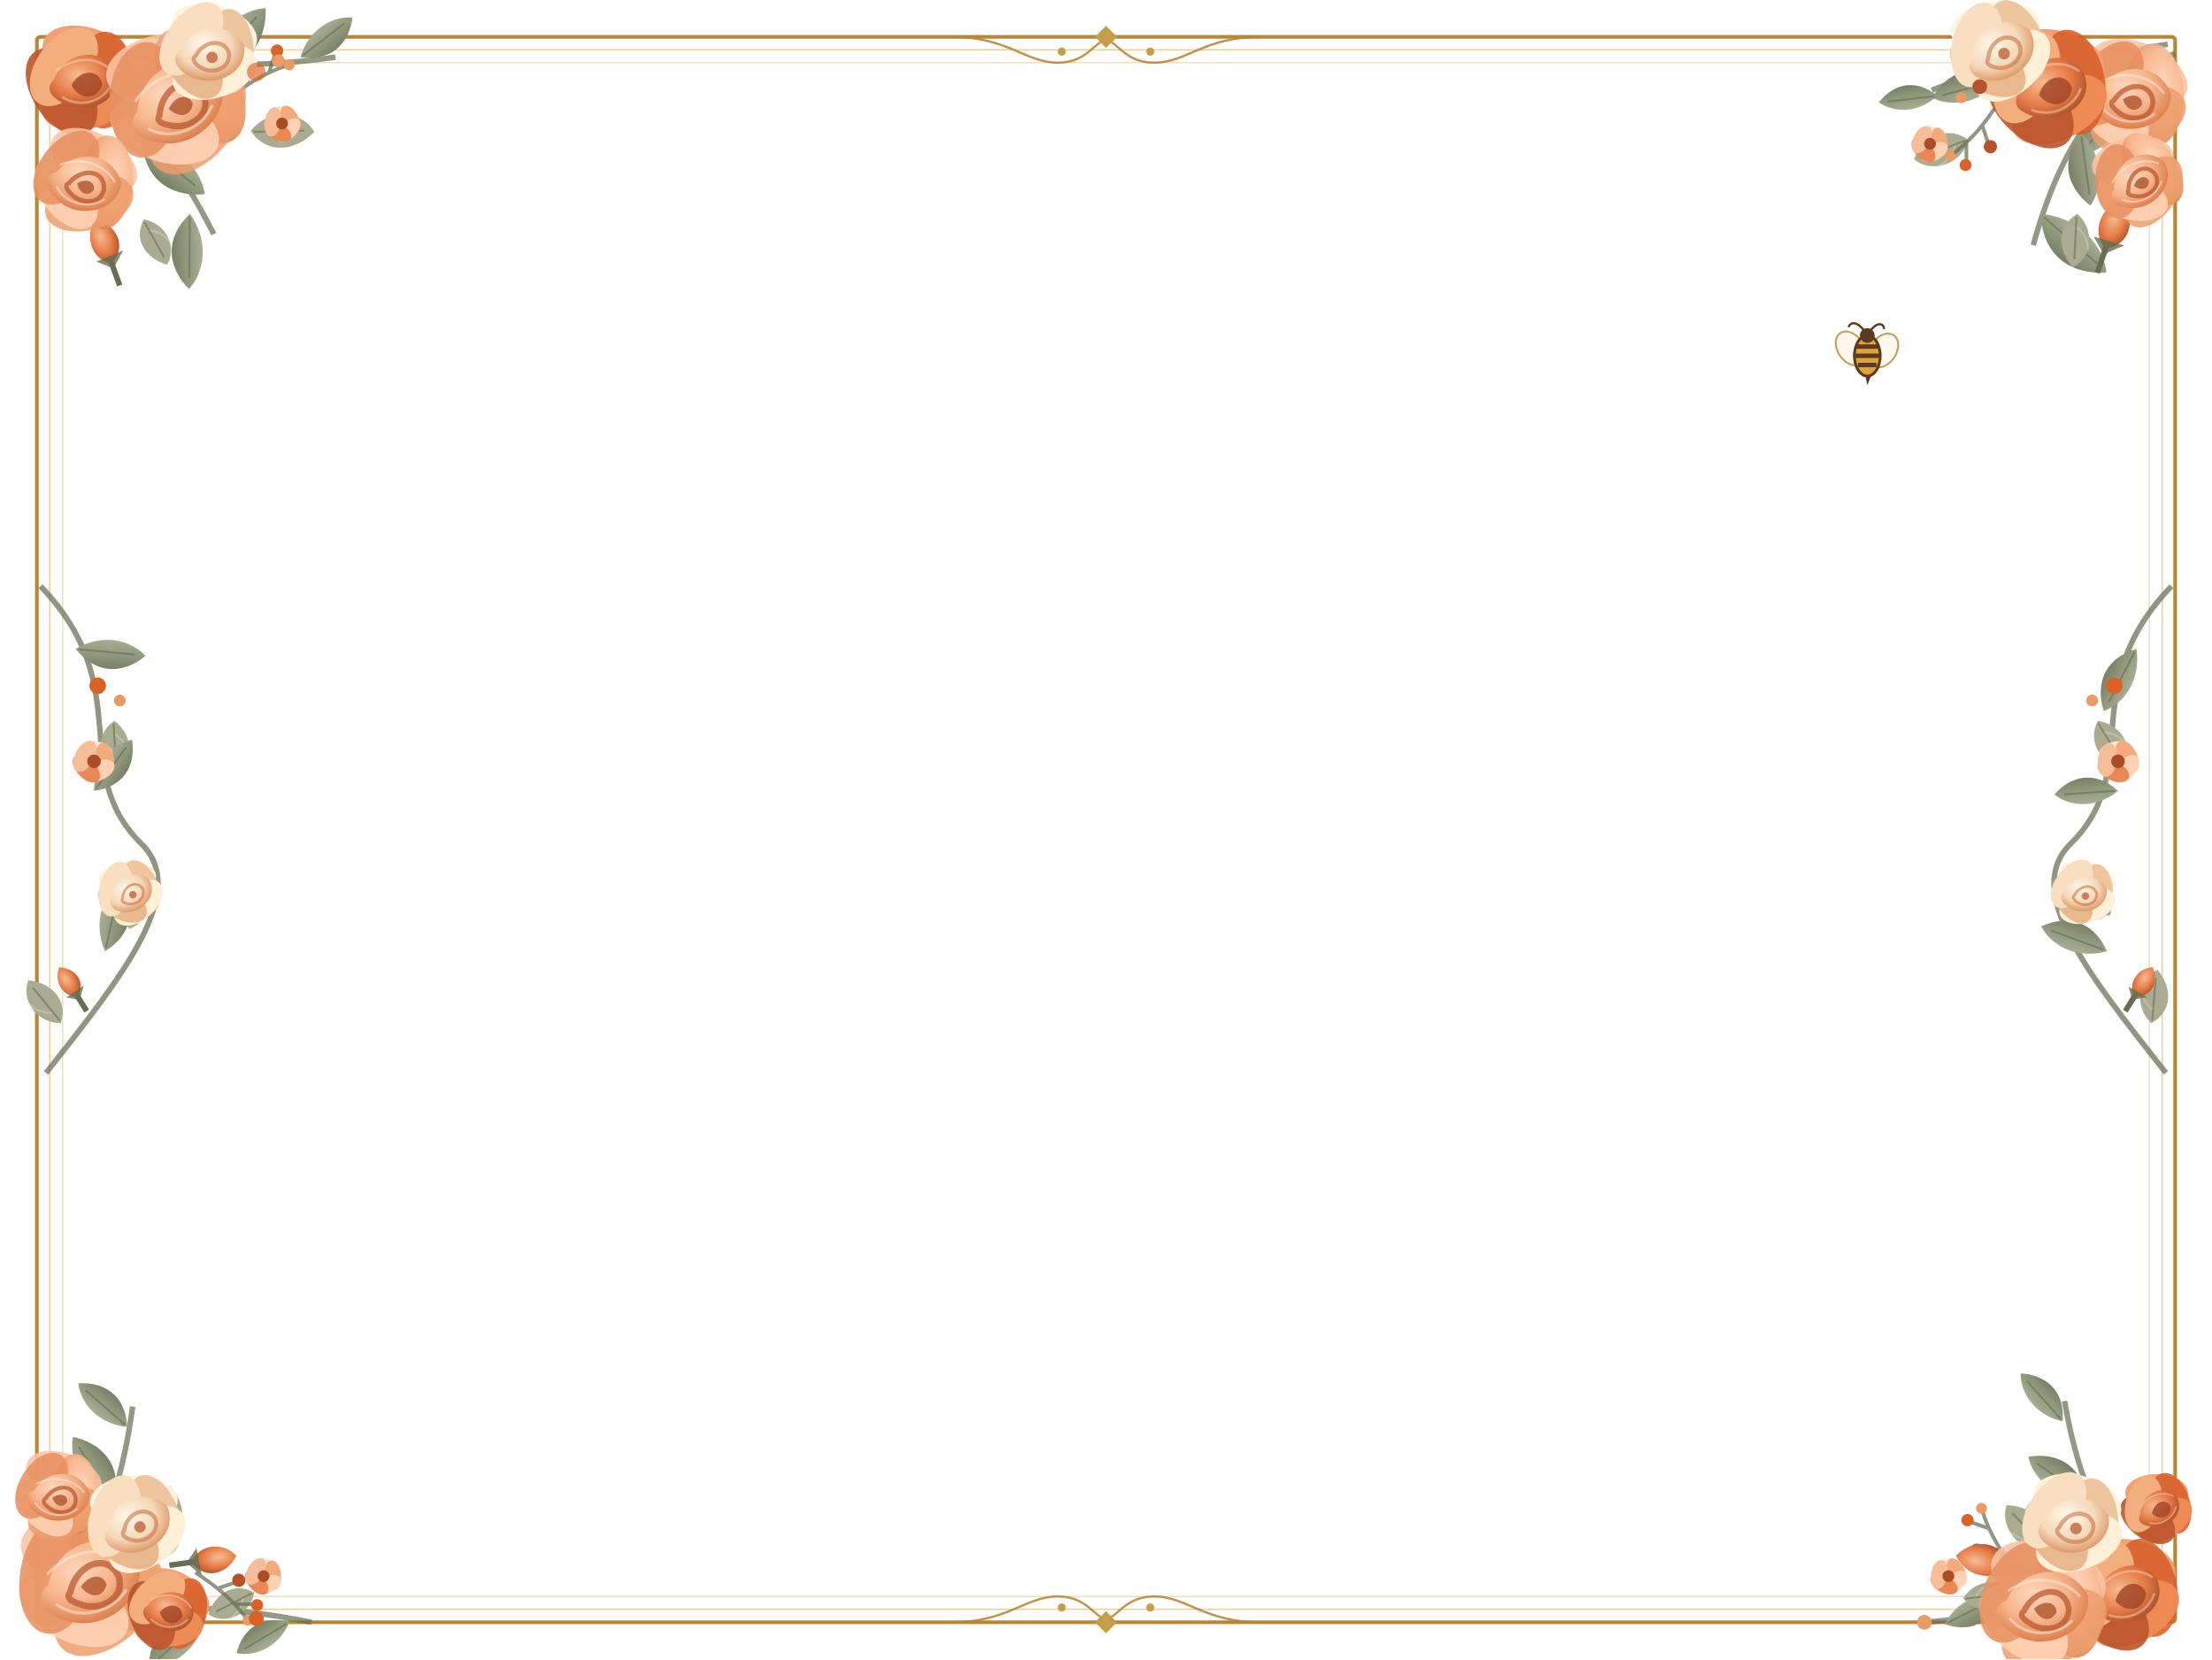
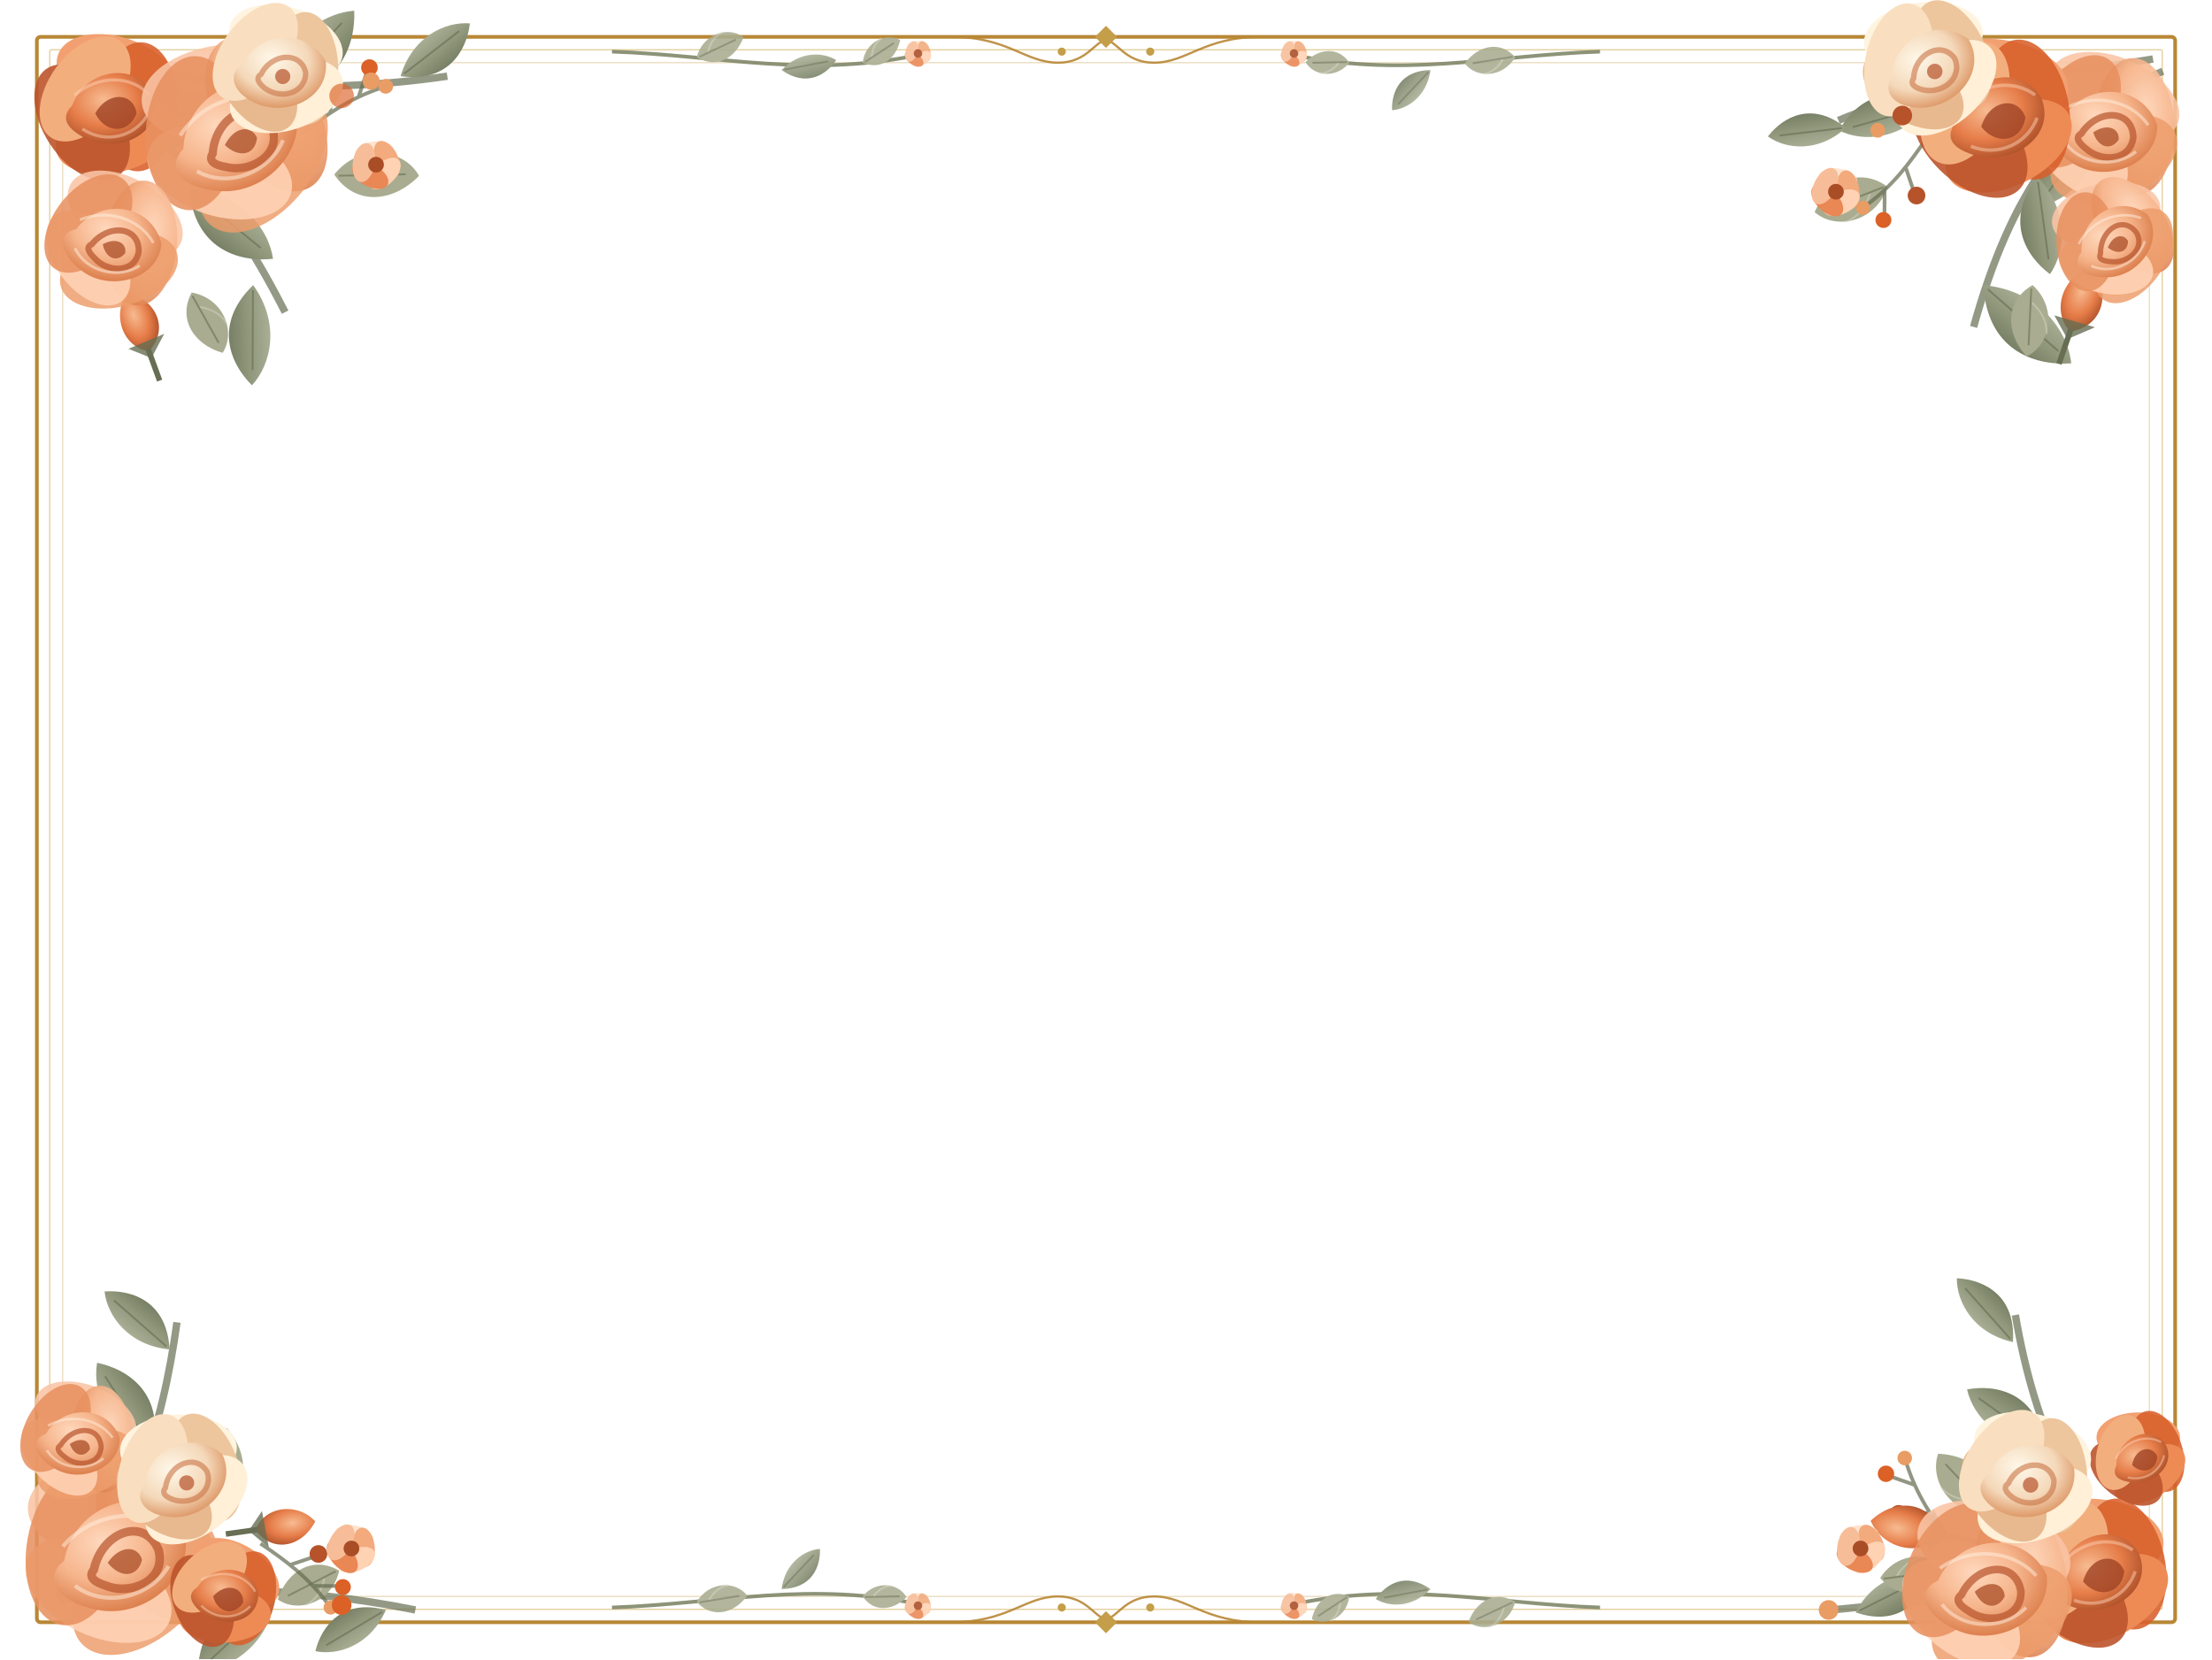
<svg xmlns="http://www.w3.org/2000/svg" viewBox="0 0 1200 900" preserveAspectRatio="none">
  <defs>
    <radialGradient id="peach" cx="38%" cy="35%" r="70%">
      <stop offset="0" stop-color="#ffd8bd" />
      <stop offset="0.52" stop-color="#f6b58c" />
      <stop offset="1" stop-color="#d97845" />
    </radialGradient>
    <radialGradient id="coral" cx="42%" cy="38%" r="68%">
      <stop offset="0" stop-color="#f7bb91" />
      <stop offset="0.55" stop-color="#e67d49" />
      <stop offset="1" stop-color="#a94d27" />
    </radialGradient>
    <linearGradient id="leaf-paint" x1="0" y1="0" x2="1" y2="1">
      <stop stop-color="#c6c9b3" />
      <stop offset="0.55" stop-color="#8f967a" />
      <stop offset="1" stop-color="#59634a" />
    </linearGradient>
    <radialGradient id="cream" cx="38%" cy="34%" r="72%">
      <stop offset="0" stop-color="#fff8e9" />
      <stop offset="0.58" stop-color="#f4d8b9" />
      <stop offset="1" stop-color="#d98c58" />
    </radialGradient>
    <filter id="petal-depth" x="-35%" y="-35%" width="170%" height="180%" color-interpolation-filters="sRGB">
      <feGaussianBlur in="SourceAlpha" stdDeviation="1.4" result="petal-blur" />
      <feOffset in="petal-blur" dy="2.1" result="petal-offset" />
      <feColorMatrix in="petal-offset" type="matrix" values="0 0 0 0 0.36 0 0 0 0 0.18 0 0 0 0 0.08 0 0 0 .28 0" result="petal-shadow" />
      <feMerge>
        <feMergeNode in="petal-shadow" />
        <feMergeNode in="SourceGraphic" />
      </feMerge>
    </filter>
    <g id="leaf">
      <path d="M0 0C9-19 27-24 39-21C35-7 23 7 0 0Z" fill="url(#leaf-paint)" />
      <path d="M2-1L33-18" fill="none" stroke="#676e53" stroke-width="1" vector-effect="non-scaling-stroke" opacity=".65" />
    </g>
    <g id="round-leaf">
      <path d="M0 0C7-17 27-20 37-10C29 5 13 11 0 0Z" fill="#a9ac90" />
      <path d="M2 0L31-9" fill="none" stroke="#676e53" stroke-width="1" vector-effect="non-scaling-stroke" opacity=".6" />
      <path d="M9-3C12-10 16-14 22-16" fill="none" stroke="#d8dac8" stroke-width="1" vector-effect="non-scaling-stroke" opacity=".45" />
    </g>
    <g id="peach-rose">
      <ellipse rx="31" ry="18" transform="rotate(7) translate(0 -15)" fill="#f9c4a4" opacity=".88" />
      <ellipse rx="31" ry="18" transform="rotate(72) translate(0 -15)" fill="url(#peach)" opacity=".9" />
      <ellipse rx="30" ry="18" transform="rotate(142) translate(0 -15)" fill="#ed9d6b" opacity=".84" />
      <ellipse rx="27" ry="16" transform="rotate(210) translate(0 -14)" fill="#ffd3b5" opacity=".88" />
      <ellipse rx="28" ry="17" transform="rotate(286) translate(0 -14)" fill="#e8905f" opacity=".86" />
      <path d="M-18 1C-13-18 12-25 24-8C29 9 9 24-8 19C-22 15-26 6-18 1Z" fill="url(#peach)" />
      <path d="M-8 5C-4-8 11-12 15 0C17 11 4 15-4 11C-9 9-10 7-8 5Z" fill="none" stroke="#b6532b" stroke-width="3" opacity=".7" />
      <path d="M-3 3C2-3 8-2 9 3C7 9 1 9-3 3Z" fill="#a94d27" opacity=".75" />
      <path d="M-18-4C-8-14 9-16 20-7M-15 10C-5 19 11 16 18 6" fill="none" stroke="#fff0df" stroke-width="1.4" opacity=".5" />
    </g>
    <g id="coral-rose">
      <ellipse rx="25" ry="15" transform="rotate(20) translate(0 -12)" fill="#f2a071" />
      <ellipse rx="25" ry="15" transform="rotate(92) translate(0 -12)" fill="#d85f2b" opacity=".88" />
      <ellipse rx="24" ry="14" transform="rotate(165) translate(0 -12)" fill="#ee8b55" />
      <ellipse rx="25" ry="15" transform="rotate(237) translate(0 -12)" fill="#bd542c" opacity=".9" />
      <ellipse rx="23" ry="14" transform="rotate(306) translate(0 -11)" fill="#f3ae7e" />
      <path d="M-14 0C-8-16 14-17 18-2C20 12 3 19-10 12C-17 8-18 4-14 0Z" fill="url(#coral)" />
      <path d="M-5 3C0-6 10-5 11 3C8 11-1 11-5 3Z" fill="#9f4425" opacity=".8" />
      <path d="M-13-4C-4-12 9-12 16-4M-10 9C-1 15 10 12 15 4" fill="none" stroke="#ffd8bd" stroke-width="1.2" opacity=".45" />
    </g>
    <g id="cream-rose">
      <ellipse rx="27" ry="16" transform="rotate(5) translate(0 -13)" fill="#fff4df" />
      <ellipse rx="26" ry="15" transform="rotate(77) translate(0 -13)" fill="#edc69e" />
      <ellipse rx="27" ry="16" transform="rotate(150) translate(0 -13)" fill="#fff0d7" />
      <ellipse rx="25" ry="15" transform="rotate(223) translate(0 -12)" fill="#e8b98f" />
      <ellipse rx="26" ry="15" transform="rotate(295) translate(0 -13)" fill="#f9dfc0" />
      <path d="M-16 1C-12-16 10-21 21-8C26 7 11 20-5 18C-18 16-23 7-16 1Z" fill="url(#cream)" />
      <path d="M-7 4C-4-7 9-10 13-1C15 8 5 14-4 10C-8 8-9 6-7 4Z" fill="none" stroke="#c87042" stroke-width="2.5" opacity=".58" />
      <circle cx="3" cy="3" r="3.5" fill="#b6532b" opacity=".7" />
    </g>
    <g id="small-blossom">
      <ellipse rx="8" ry="4.5" transform="rotate(0) translate(0 -5)" fill="#ffe4cf" />
      <ellipse rx="8" ry="4.5" transform="rotate(72) translate(0 -5)" fill="#f3aa7c" />
      <ellipse rx="8" ry="4.5" transform="rotate(144) translate(0 -5)" fill="#ffd2b3" />
      <ellipse rx="8" ry="4.5" transform="rotate(216) translate(0 -5)" fill="#e98755" />
      <ellipse rx="8" ry="4.5" transform="rotate(288) translate(0 -5)" fill="#f7bd98" />
      <circle r="3.2" fill="#a94d27" />
    </g>
    <g id="berry-sprig">
      <path d="M0 0C12-12 24-23 41-31M15-14L13-29M29-24L32-39" fill="none" stroke="#676e53" stroke-width="2" vector-effect="non-scaling-stroke" opacity=".72" />
      <circle cx="12" cy="-31" r="5" fill="#b6532b" />
      <circle cx="33" cy="-41" r="4.5" fill="#db6126" />
      <circle cx="43" cy="-32" r="4" fill="#e99c64" />
    </g>
    <g id="bud">
      <path d="M0 14C-13 7-12-12 0-20C14-10 14 7 0 14Z" fill="url(#coral)" />
      <path d="M0 13L0 31" stroke="#676e53" stroke-width="3" vector-effect="non-scaling-stroke" />
      <path d="M-10 9L0 18L11 8" fill="#676e53" opacity=".8" />
    </g>
  </defs>
-   <style>
-     .bee-hover {
-       animation: bee-hover 5.8s ease-in-out infinite;
-       transform-origin: center;
-     }
-     .bee-wing-left,
-     .bee-wing-right {
-       animation: bee-wing 180ms ease-in-out infinite alternate;
-       transform-box: fill-box;
-       transform-origin: bottom center;
-     }
-     .bee-wing-right {
-       animation-delay: -90ms;
-     }
-     @keyframes bee-hover {
-       0%, 100% { transform: translate(0 0) rotate(-4deg); }
-       28% { transform: translate(9px -6px) rotate(3deg); }
-       58% { transform: translate(3px 7px) rotate(-1deg); }
-       78% { transform: translate(-6px 2px) rotate(4deg); }
-     }
-     @keyframes bee-wing {
-       from { transform: scaleY(.42) rotate(-8deg); opacity: .58; }
-       to { transform: scaleY(1) rotate(7deg); opacity: .9; }
-     }
-     @media (prefers-reduced-motion: reduce) {
-       .bee-hover,
-       .bee-wing-left,
-       .bee-wing-right { animation: none; }
-     }
-   </style>
  <rect x="20" y="20" width="1160" height="860" rx="2" fill="none" stroke="#b88735" stroke-width="2" vector-effect="non-scaling-stroke" />
  <rect x="27" y="27" width="1146" height="846" rx="1" fill="none" stroke="#e0c98f" stroke-width="0.7" vector-effect="non-scaling-stroke" opacity=".85" />
  <rect x="34" y="34" width="1132" height="832" fill="none" stroke="#c49e48" stroke-width="0.55" vector-effect="non-scaling-stroke" opacity=".42" />
  <g fill="none" stroke="#b88735" stroke-width="1.2" vector-effect="non-scaling-stroke" opacity=".9">
    <path d="M516 20C547 20 556 34 574 34C590 34 594 22 600 22C606 22 610 34 626 34C644 34 653 20 684 20" />
    <path d="M516 880C547 880 556 866 574 866C590 866 594 878 600 878C606 878 610 866 626 866C644 866 653 880 684 880" />
  </g>
  <g fill="#c49e48">
    <path d="M594 20L600 14L606 20L600 26Z" />
    <path d="M594 880L600 874L606 880L600 886Z" />
    <circle cx="576" cy="28" r="2.2" />
    <circle cx="624" cy="28" r="2.2" />
    <circle cx="576" cy="872" r="2.2" />
    <circle cx="624" cy="872" r="2.2" />
  </g>
-   <g transform="translate(1012 192)">
-     <g class="bee-hover">
-       <ellipse class="bee-wing-left" cx="-5" cy="-7" rx="7" ry="10" transform="rotate(-34)" fill="#fff8e9" stroke="#b88735" stroke-width="1" opacity=".82" />
-       <ellipse class="bee-wing-right" cx="7" cy="-7" rx="7" ry="10" transform="rotate(34)" fill="#fff8e9" stroke="#b88735" stroke-width="1" opacity=".82" />
-       <ellipse cx="1" cy="1" rx="7" ry="11" fill="#dca43b" stroke="#5c3a1d" stroke-width="1.5" />
-       <path d="M-5-4H7M-6 1H8M-4 6H6" fill="none" stroke="#5c3a1d" stroke-width="2.4" />
-       <circle cx="1" cy="-10" r="4" fill="#5c3a1d" />
-       <path d="M-1-13C-5-18-8-17-9-15M3-13C7-18 10-16 10-14" fill="none" stroke="#5c3a1d" stroke-width="1.2" stroke-linecap="round" />
-       <path d="M0 12L1 17L3 12" fill="#5c3a1d" />
-     </g>
+   <g opacity=".88">
+     <path d="M332 28C391 30 440 43 502 29M868 28C809 30 760 43 698 29" fill="none" stroke="#7d8566" stroke-width="2" vector-effect="non-scaling-stroke" />
+     <use href="#round-leaf" transform="translate(378 31) rotate(-8) scale(.72)" />
+     <use href="#leaf" transform="translate(424 38) rotate(18) scale(.68)" />
+     <use href="#round-leaf" transform="translate(468 34) rotate(-16) scale(.62)" />
+     <use href="#small-blossom" transform="translate(498 29) scale(.72)" />
+     <use href="#round-leaf" transform="translate(822 31) rotate(188) scale(.72)" />
+     <use href="#leaf" transform="translate(776 38) rotate(162) scale(.68)" />
+     <use href="#round-leaf" transform="translate(732 34) rotate(196) scale(.62)" />
+     <use href="#small-blossom" transform="translate(702 29) scale(.72)" />
+     <path d="M332 872C391 870 440 857 502 871M868 872C809 870 760 857 698 871" fill="none" stroke="#7d8566" stroke-width="2" vector-effect="non-scaling-stroke" />
+     <use href="#round-leaf" transform="translate(378 869) rotate(8) scale(.72)" />
+     <use href="#leaf" transform="translate(424 862) rotate(-18) scale(.68)" />
+     <use href="#round-leaf" transform="translate(468 866) rotate(16) scale(.62)" />
+     <use href="#small-blossom" transform="translate(498 871) scale(.72)" />
+     <use href="#round-leaf" transform="translate(822 869) rotate(172) scale(.72)" />
+     <use href="#leaf" transform="translate(776 862) rotate(198) scale(.68)" />
+     <use href="#round-leaf" transform="translate(732 866) rotate(164) scale(.62)" />
+     <use href="#small-blossom" transform="translate(702 871) scale(.72)" />
  </g>
-   <svg x="0" y="0" width="300" height="300" viewBox="0 0 300 300" preserveAspectRatio="xMinYMin meet">
+   <svg x="0" y="0" width="420" height="400" viewBox="0 0 300 300" preserveAspectRatio="xMinYMin meet">
    <path d="M20 32C62 45 90 76 116 127M31 21C76 35 127 39 182 31" fill="none" stroke="#676e53" stroke-width="3" opacity=".7" />
    <use href="#leaf" transform="translate(42 48) rotate(26) scale(1.25)" />
    <use href="#leaf" transform="translate(77 77) rotate(68)" />
    <use href="#leaf" transform="translate(103 116) rotate(119) scale(.92)" />
    <use href="#leaf" transform="translate(112 38) rotate(-18) scale(1.05)" />
    <use href="#leaf" transform="translate(163 31) rotate(-9) scale(.8)" />
    <use href="#round-leaf" transform="translate(136 71) rotate(16) scale(.9)" />
    <use href="#round-leaf" transform="translate(78 119) rotate(78) scale(.72)" />
    <use href="#berry-sprig" transform="translate(122 55) rotate(7) scale(.75)" />
    <use href="#bud" transform="translate(57 133) rotate(-20) scale(.75)" />
    <use href="#coral-rose" transform="translate(44 43) scale(1.05)" />
    <use href="#peach-rose" transform="translate(94 55) rotate(-13) scale(1.12)" />
    <use href="#peach-rose" transform="translate(45 98) rotate(22) scale(.82)" />
    <use href="#cream-rose" transform="translate(113 28) rotate(12) scale(.88)" />
    <use href="#small-blossom" transform="translate(153 67) rotate(-8)" />
    <circle cx="139" cy="39" r="5" fill="#db6126" opacity=".65" />
    <circle cx="151" cy="33" r="3.5" fill="#e99c64" />
  </svg>
-   <svg x="900" y="0" width="300" height="300" viewBox="0 0 300 300" preserveAspectRatio="xMaxYMin meet">
+   <svg x="780" y="0" width="420" height="400" viewBox="0 0 300 300" preserveAspectRatio="xMaxYMin meet">
    <path d="M280 29C241 45 218 79 203 133M276 24C235 31 188 32 148 49" fill="none" stroke="#676e53" stroke-width="3" opacity=".7" />
    <use href="#leaf" transform="translate(257 45) rotate(154) scale(1.1)" />
    <use href="#leaf" transform="translate(229 72) rotate(111) scale(.9)" />
    <use href="#leaf" transform="translate(207 116) rotate(70) scale(1.08)" />
    <use href="#leaf" transform="translate(185 43) rotate(193) scale(.86)" />
    <use href="#leaf" transform="translate(151 52) rotate(202) scale(.72)" />
    <use href="#round-leaf" transform="translate(168 76) rotate(176) scale(.82)" />
    <use href="#round-leaf" transform="translate(227 116) rotate(110) scale(.76)" />
    <use href="#berry-sprig" transform="translate(184 56) rotate(169) scale(.72)" />
    <use href="#bud" transform="translate(246 124) rotate(19) scale(.82)" />
    <use href="#peach-rose" transform="translate(255 52) rotate(16) scale(.9)" />
    <use href="#coral-rose" transform="translate(211 47) rotate(-12) scale(1.15)" />
    <use href="#peach-rose" transform="translate(259 98) rotate(-18) scale(.72)" />
    <use href="#cream-rose" transform="translate(184 27) rotate(-12) scale(.9)" />
    <use href="#small-blossom" transform="translate(147 78) rotate(9)" />
    <circle cx="174" cy="47" r="4" fill="#b6532b" />
    <circle cx="164" cy="53" r="3" fill="#e99c64" />
  </svg>
-   <svg x="0" y="600" width="300" height="300" viewBox="0 0 300 300" preserveAspectRatio="xMinYMax meet">
+   <svg x="0" y="500" width="420" height="400" viewBox="0 0 300 300" preserveAspectRatio="xMinYMax meet">
    <path d="M23 275C54 246 66 206 72 163M24 276C75 270 119 270 169 280" fill="none" stroke="#676e53" stroke-width="3" opacity=".7" />
    <use href="#leaf" transform="translate(39 250) rotate(-46) scale(1.15)" />
    <use href="#leaf" transform="translate(62 215) rotate(-94) scale(.95)" />
    <use href="#leaf" transform="translate(69 174) rotate(-110) scale(.8)" />
    <use href="#leaf" transform="translate(112 276) rotate(166) scale(.96)" />
    <use href="#leaf" transform="translate(157 280) rotate(178) scale(.75)" />
    <use href="#round-leaf" transform="translate(89 238) rotate(-69) scale(.84)" />
    <use href="#round-leaf" transform="translate(138 264) rotate(170) scale(.72)" />
    <use href="#berry-sprig" transform="translate(106 253) rotate(79) scale(.72)" />
    <use href="#bud" transform="translate(114 246) rotate(82) scale(.72)" />
    <use href="#peach-rose" transform="translate(47 257) rotate(-5) scale(1.17)" />
    <use href="#coral-rose" transform="translate(91 273) rotate(12) scale(.78)" />
    <use href="#peach-rose" transform="translate(31 211) rotate(15) scale(.7)" />
    <use href="#cream-rose" transform="translate(73 226) rotate(-7) scale(.88)" />
    <use href="#small-blossom" transform="translate(143 255) rotate(12)" />
    <circle cx="139" cy="278" r="4" fill="#db6126" />
  </svg>
-   <svg x="900" y="600" width="300" height="300" viewBox="0 0 300 300" preserveAspectRatio="xMaxYMax meet">
+   <svg x="780" y="500" width="420" height="400" viewBox="0 0 300 300" preserveAspectRatio="xMaxYMax meet">
    <path d="M278 278C245 244 228 207 220 160M277 277C232 271 196 275 145 280" fill="none" stroke="#676e53" stroke-width="3" opacity=".7" />
    <use href="#leaf" transform="translate(258 248) rotate(214) scale(1.2)" />
    <use href="#leaf" transform="translate(232 213) rotate(244) scale(.88)" />
    <use href="#leaf" transform="translate(219 171) rotate(257) scale(.78)" />
    <use href="#leaf" transform="translate(202 276) rotate(8) scale(1.05)" />
    <use href="#leaf" transform="translate(155 281) rotate(2) scale(.76)" />
    <use href="#round-leaf" transform="translate(210 241) rotate(244) scale(.85)" />
    <use href="#round-leaf" transform="translate(165 267) rotate(10) scale(.73)" />
    <use href="#berry-sprig" transform="translate(194 253) rotate(-82) scale(.74)" />
    <use href="#bud" transform="translate(178 247) rotate(-79) scale(.86)" />
    <use href="#coral-rose" transform="translate(252 264) rotate(-14) scale(1.08)" />
    <use href="#peach-rose" transform="translate(207 270) rotate(9) scale(1.03)" />
    <use href="#coral-rose" transform="translate(270 218) rotate(-20) scale(.68)" />
    <use href="#cream-rose" transform="translate(224 226) rotate(10) scale(.9)" />
    <use href="#small-blossom" transform="translate(157 255) rotate(-8)" />
    <circle cx="144" cy="280" r="4" fill="#e99c64" />
  </svg>
-   <svg x="0" y="300" width="190" height="300" viewBox="0 0 190 300" preserveAspectRatio="xMinYMid meet">
-     <path d="M22 18C75 73 36 118 77 158C103 184 66 230 25 282" fill="none" stroke="#676e53" stroke-width="3" opacity=".72" />
-     <use href="#leaf" transform="translate(41 52) rotate(34) scale(.86)" />
-     <use href="#round-leaf" transform="translate(62 91) rotate(104) scale(.78)" />
-     <use href="#leaf" transform="translate(51 129) rotate(-25) scale(.78)" />
-     <use href="#round-leaf" transform="translate(76 173) rotate(116) scale(.82)" />
-     <use href="#leaf" transform="translate(57 216) rotate(-49) scale(.86)" />
-     <use href="#round-leaf" transform="translate(33 255) rotate(-112) scale(.76)" />
-     <use href="#small-blossom" transform="translate(51 113) rotate(10) scale(1.15)" />
-     <use href="#cream-rose" transform="translate(70 184) rotate(-12) scale(.58)" />
-     <use href="#bud" transform="translate(38 234) rotate(-32) scale(.55)" />
-     <circle cx="53" cy="72" r="4.5" fill="#db6126" />
-     <circle cx="65" cy="80" r="3.2" fill="#e99c64" />
-   </svg>
-   <svg x="1010" y="300" width="190" height="300" viewBox="0 0 190 300" preserveAspectRatio="xMaxYMid meet">
-     <path d="M168 18C115 73 154 118 113 158C87 184 124 230 165 282" fill="none" stroke="#676e53" stroke-width="3" opacity=".72" />
-     <use href="#leaf" transform="translate(149 52) rotate(146) scale(.86)" />
-     <use href="#round-leaf" transform="translate(128 91) rotate(76) scale(.78)" />
-     <use href="#leaf" transform="translate(139 129) rotate(205) scale(.78)" />
-     <use href="#round-leaf" transform="translate(114 173) rotate(64) scale(.82)" />
-     <use href="#leaf" transform="translate(133 216) rotate(229) scale(.86)" />
-     <use href="#round-leaf" transform="translate(157 255) rotate(-68) scale(.76)" />
-     <use href="#small-blossom" transform="translate(139 113) rotate(-10) scale(1.15)" />
-     <use href="#cream-rose" transform="translate(120 184) rotate(12) scale(.58)" />
-     <use href="#bud" transform="translate(152 234) rotate(32) scale(.55)" />
-     <circle cx="137" cy="72" r="4.5" fill="#db6126" />
-     <circle cx="125" cy="80" r="3.2" fill="#e99c64" />
-   </svg>
</svg>
